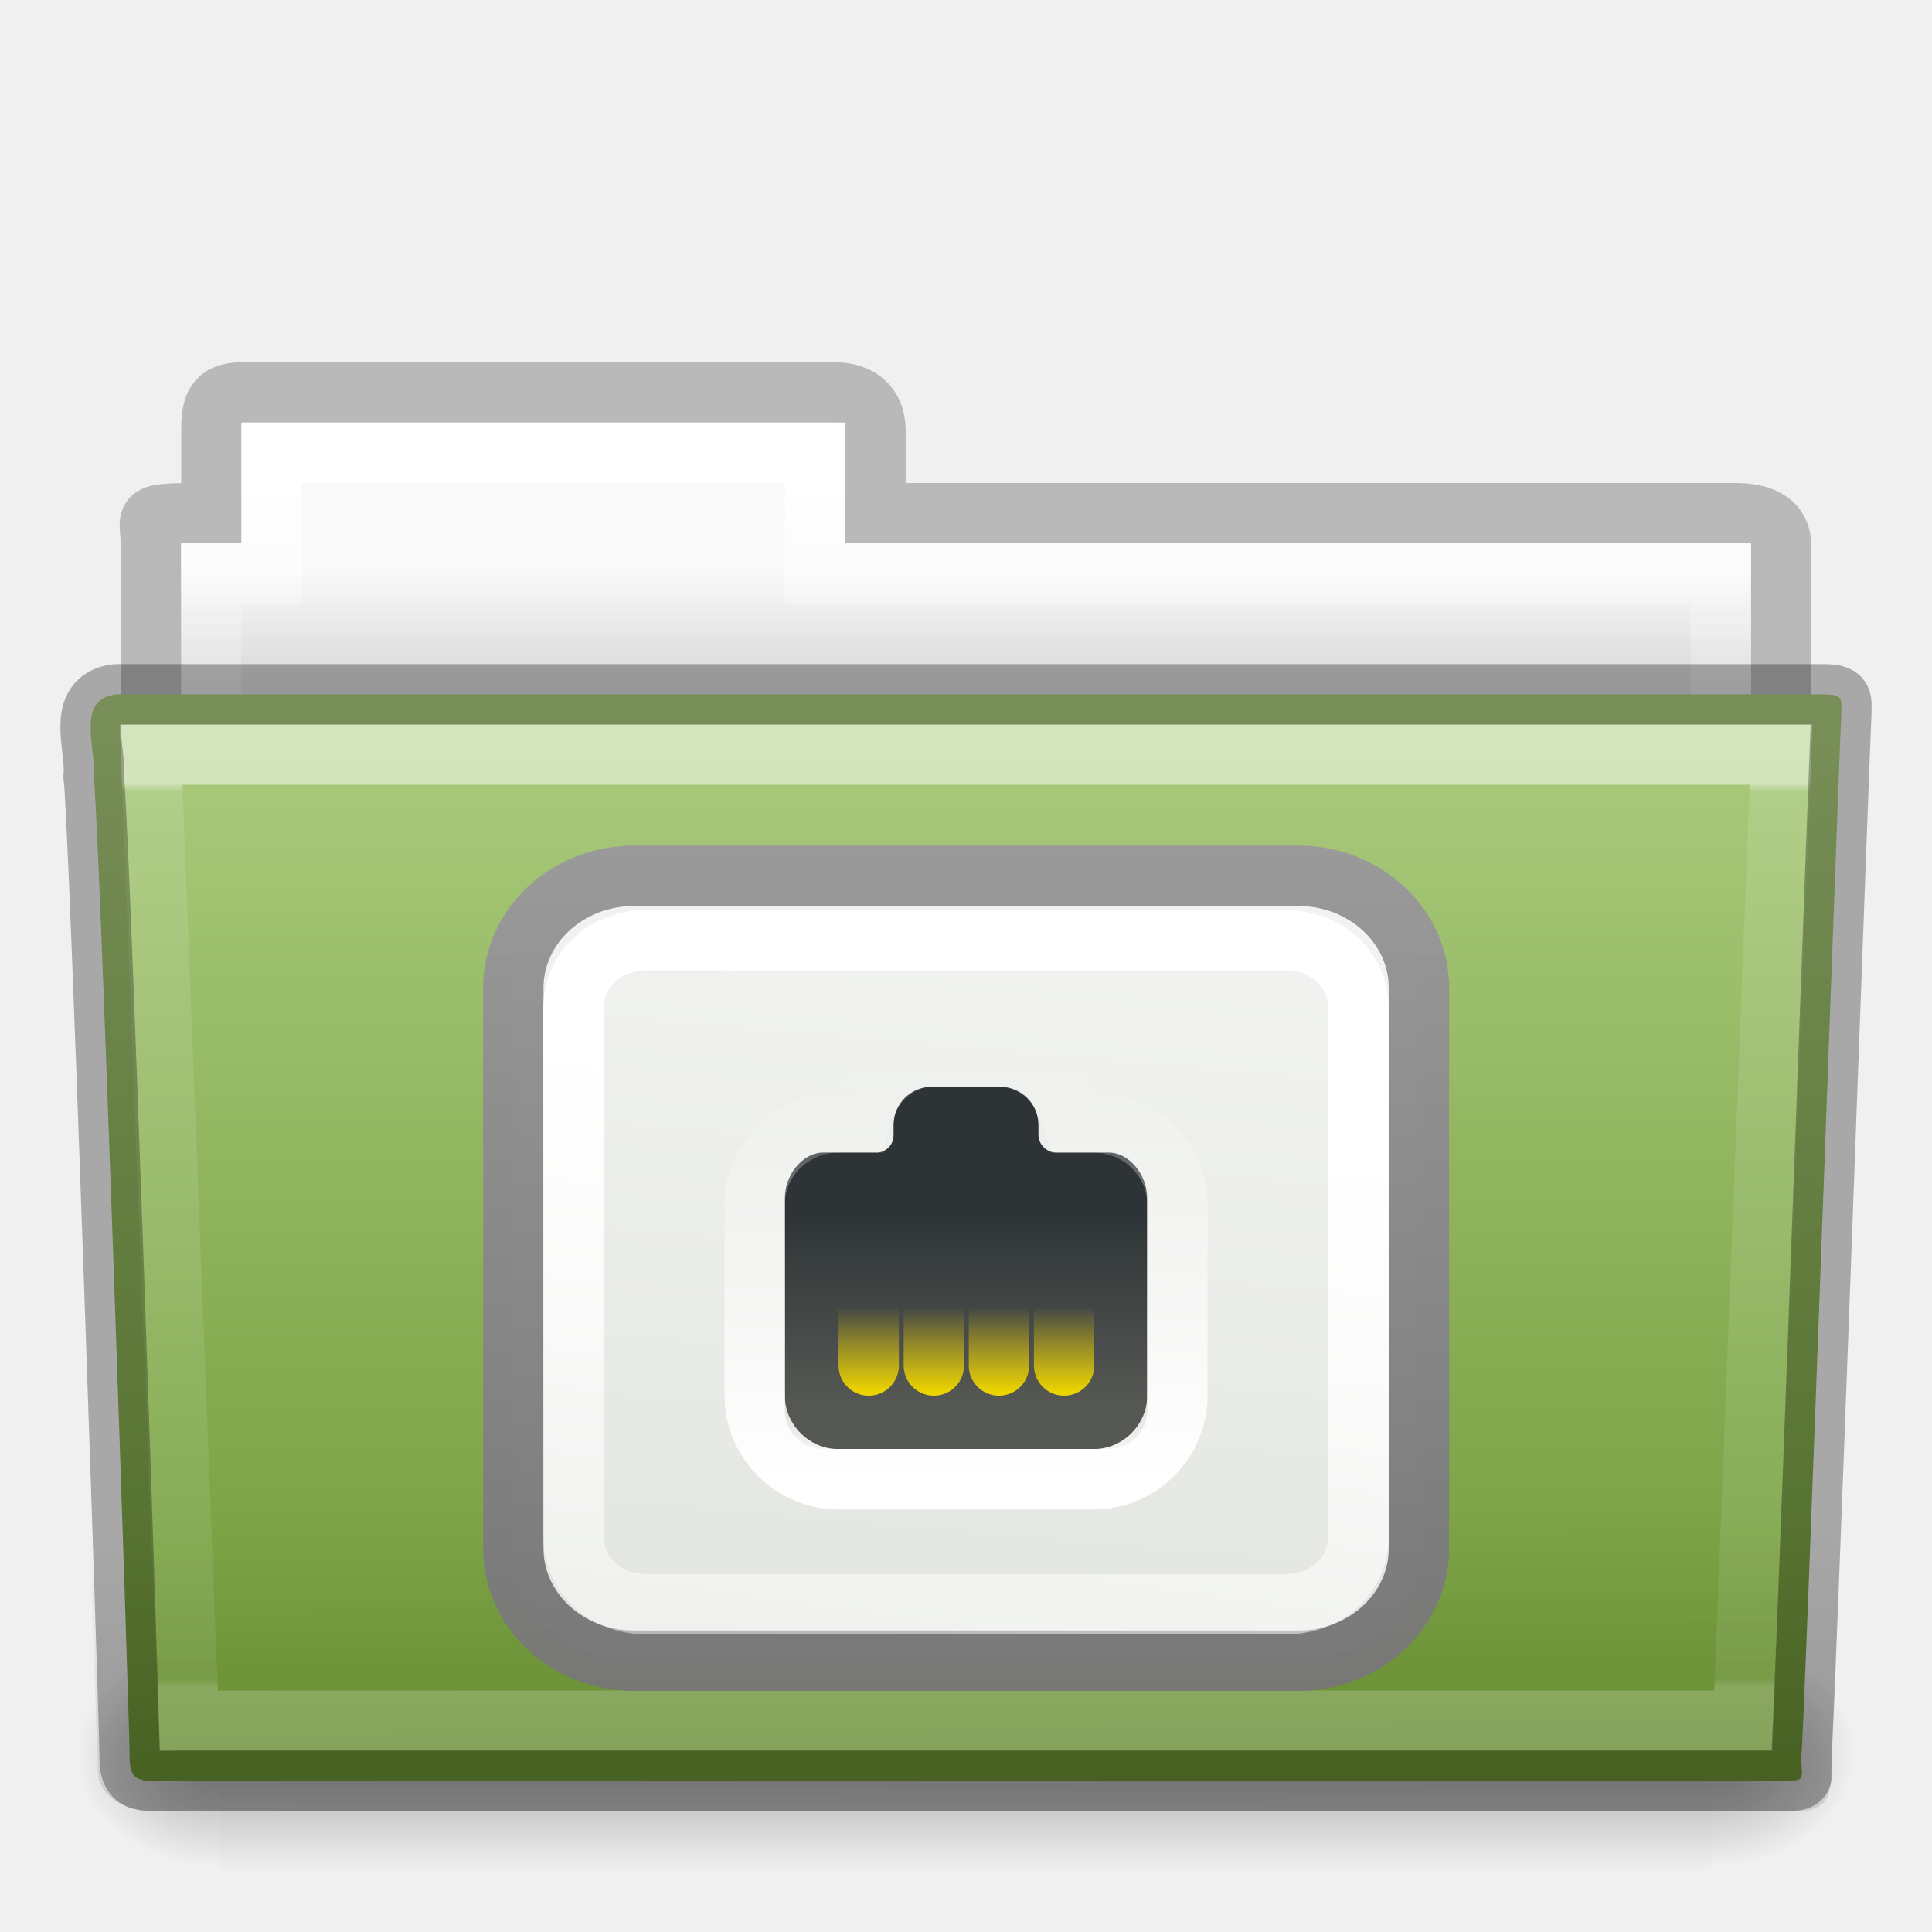
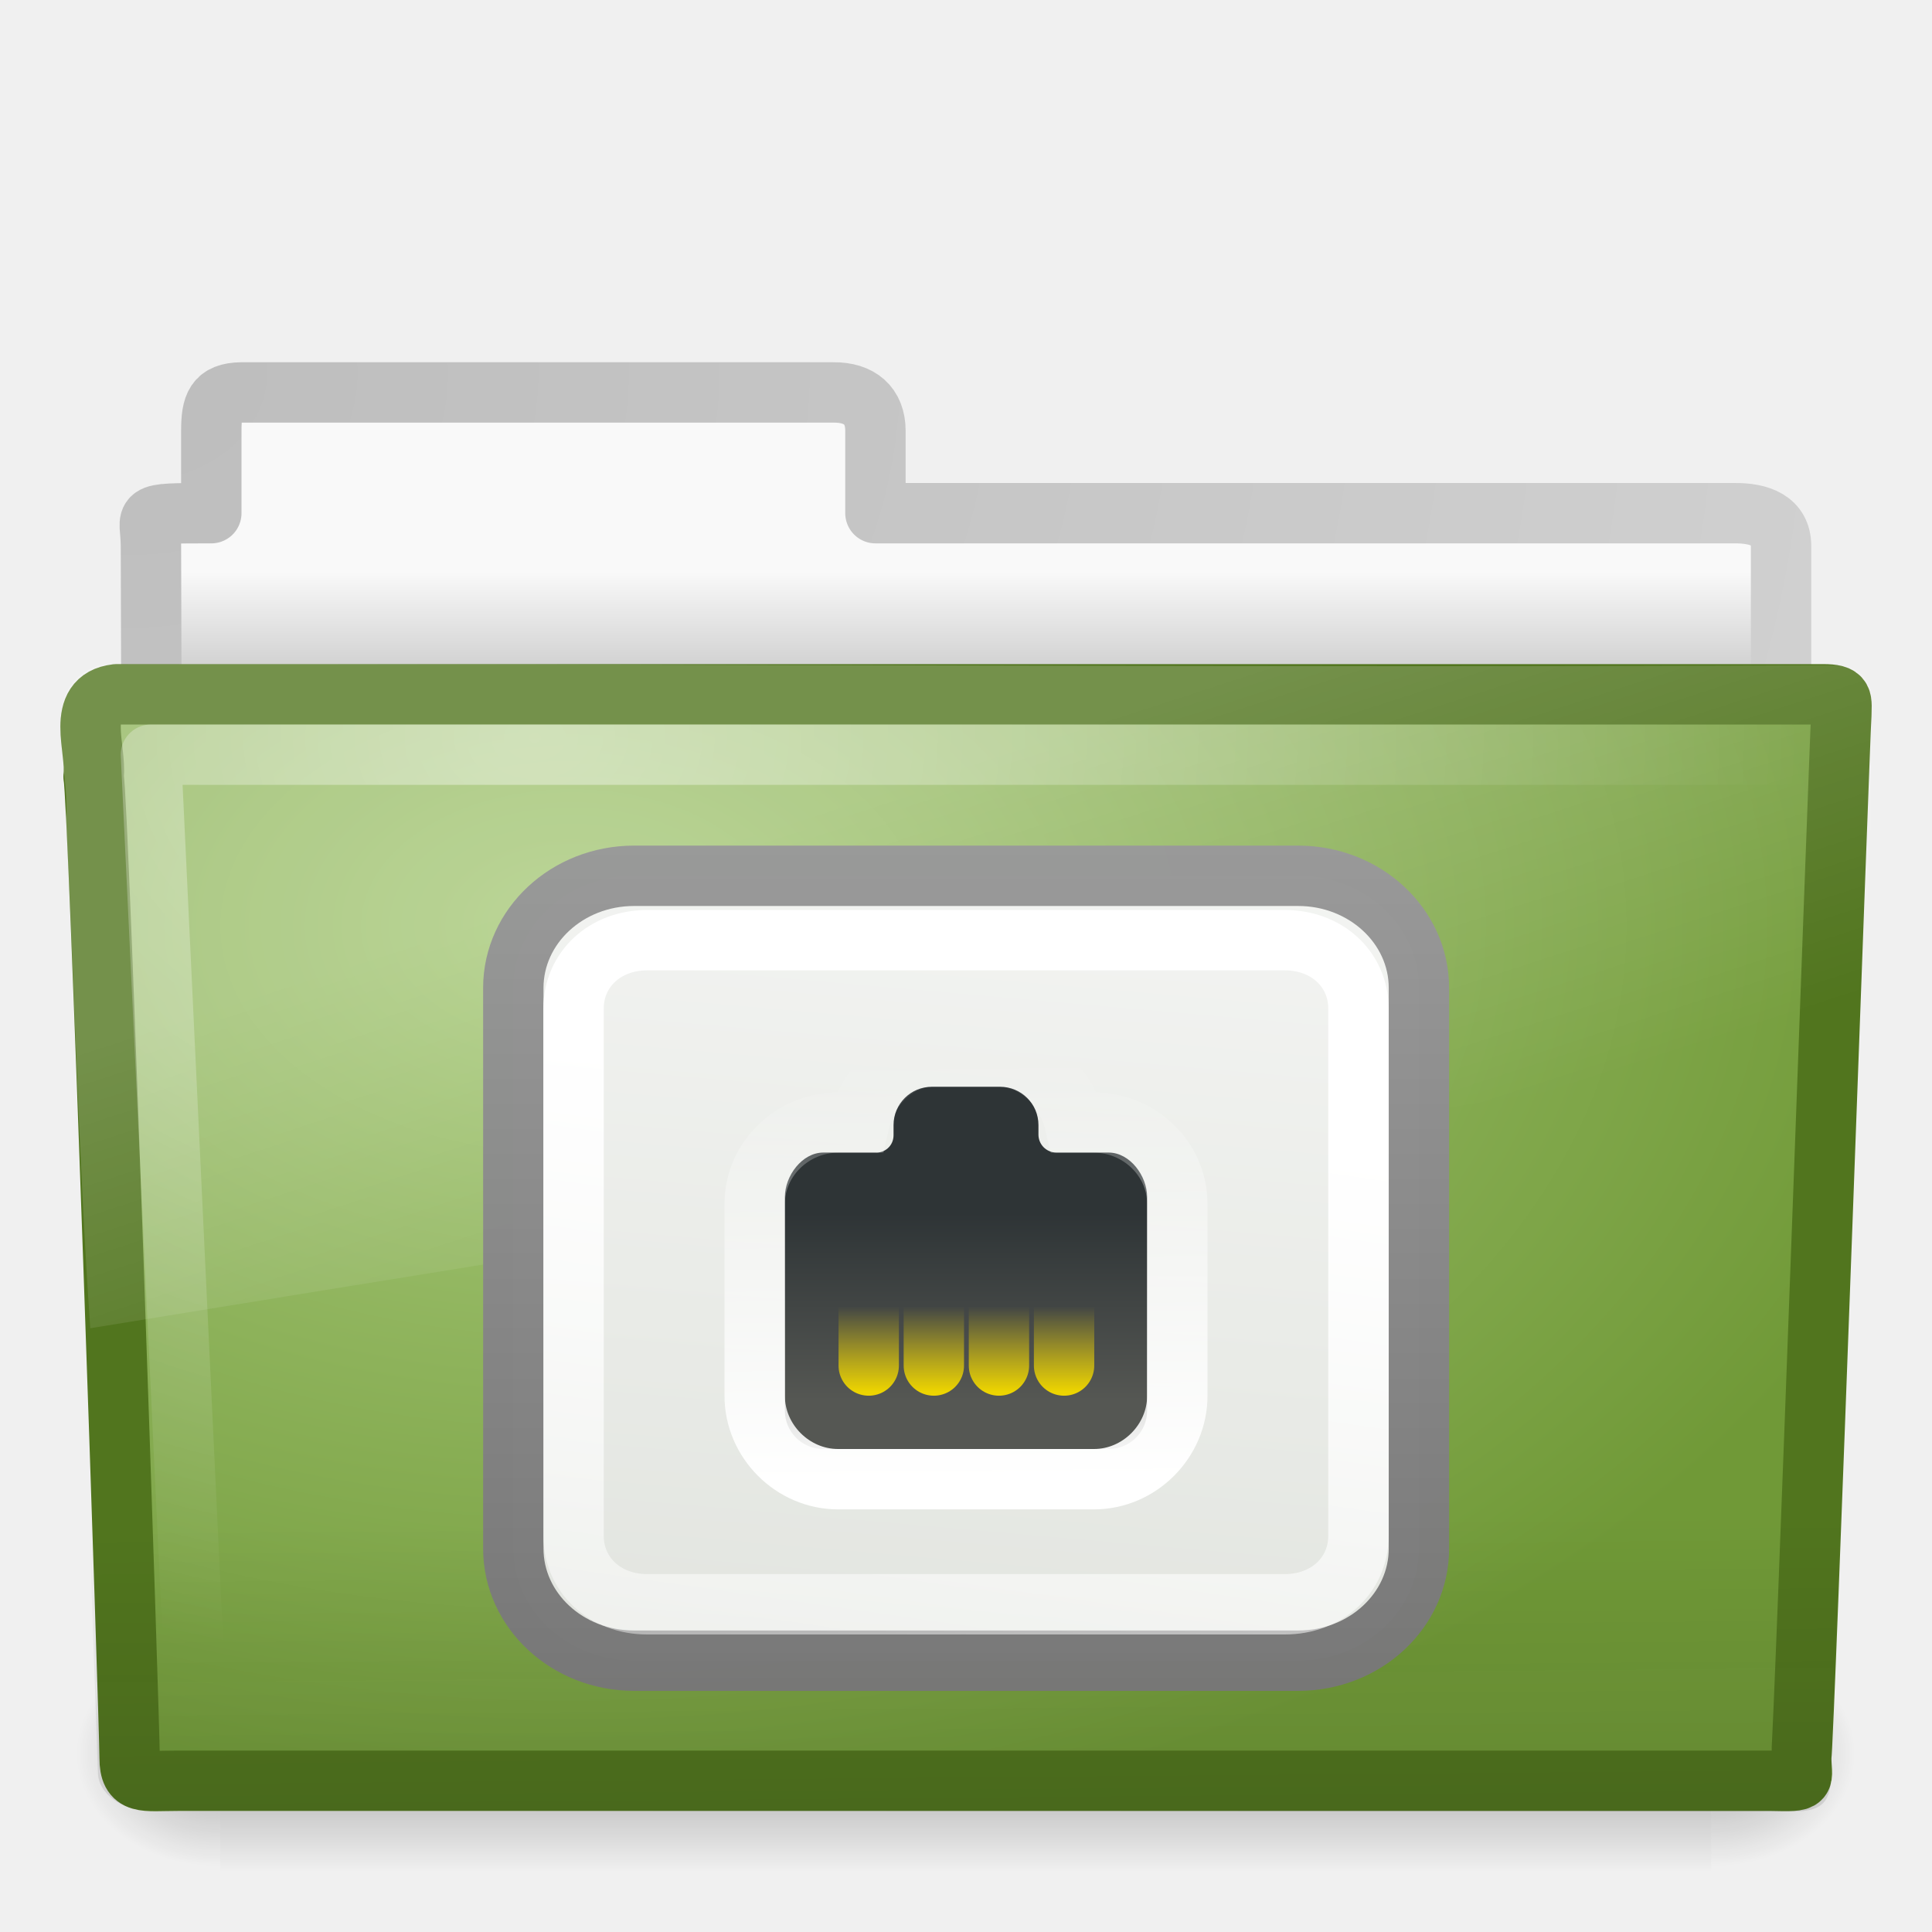
- <svg xmlns="http://www.w3.org/2000/svg" xmlns:xlink="http://www.w3.org/1999/xlink" width="32px" height="32px" id="svg14904" version="1.1">
-   <defs id="defs14906">
-     <linearGradient xlink:href="#linearGradient3454-2-5-0-3-4" id="linearGradient14078" gradientUnits="userSpaceOnUse" gradientTransform="matrix(0.8918614,0,0,1.053911,3.121269,5.412539)" x1="27.557" y1="7.163" x2="27.557" y2="21.387" />
-     <linearGradient id="linearGradient3454-2-5-0-3-4">
-       <stop offset="0" style="stop-color:#ffffff;stop-opacity:1" id="stop3456-4-9-38-1-8" />
-       <stop offset="0.01" style="stop-color:#ffffff;stop-opacity:0.235" id="stop3458-39-80-3-5-5" />
-       <stop offset="0.99" style="stop-color:#ffffff;stop-opacity:0.157" id="stop3460-7-0-2-4-2" />
-       <stop offset="1" style="stop-color:#ffffff;stop-opacity:0.392" id="stop3462-0-9-8-7-2" />
+ <svg xmlns="http://www.w3.org/2000/svg" xmlns:xlink="http://www.w3.org/1999/xlink" version="1.0" width="32" height="32" id="svg3599">
+   <defs id="defs3601">
+     <linearGradient id="linearGradient3484">
+       <stop id="stop3486" style="stop-color:#bdbdbd;stop-opacity:1" offset="0" />
+       <stop id="stop3488" style="stop-color:#d0d0d0;stop-opacity:1" offset="1" />
    </linearGradient>
-     <linearGradient xlink:href="#linearGradient6129-963-697-142-998-580-273-5" id="linearGradient14084" gradientUnits="userSpaceOnUse" gradientTransform="matrix(0.7467531,0,0,0.6554922,-1.921451,1.167619)" x1="22.935" y1="49.629" x2="22.809" y2="36.658" />
-     <linearGradient id="linearGradient6129-963-697-142-998-580-273-5">
-       <stop id="stop2661-1" style="stop-color:#0a0a0a;stop-opacity:0.498" offset="0" />
-       <stop id="stop2663-85" style="stop-color:#0a0a0a;stop-opacity:0" offset="1" />
+     <radialGradient cx="3" cy="5.017" r="21" fx="3" fy="5.017" id="radialGradient2456" xlink:href="#linearGradient3484" gradientUnits="userSpaceOnUse" gradientTransform="matrix(0,1.088401,-1.355859,0,8.97332,2.917348)" />
+     <linearGradient id="linearGradient6404">
+       <stop id="stop6406" style="stop-color:#f9f9f9;stop-opacity:1" offset="0" />
+       <stop id="stop6408" style="stop-color:#c9c9c9;stop-opacity:1" offset="1" />
    </linearGradient>
-     <linearGradient xlink:href="#linearGradient4632-0-6-4-3-4" id="linearGradient14090" gradientUnits="userSpaceOnUse" gradientTransform="matrix(0.6444443,0,0,0.642857,0.5339594,0.8928594)" x1="35.793" y1="17.118" x2="35.793" y2="43.761" />
-     <linearGradient id="linearGradient4632-0-6-4-3-4">
-       <stop style="stop-color:#aacb7d;stop-opacity:1;" offset="0" id="stop4634-4-4-7-7-4" />
-       <stop style="stop-color:#709937;stop-opacity:1;" offset="1" id="stop4636-3-1-5-1-3" />
+     <linearGradient x1="62.989" y1="13.183" x2="62.989" y2="16.19" id="linearGradient2454" xlink:href="#linearGradient6404" gradientUnits="userSpaceOnUse" gradientTransform="matrix(0.627907,0,0,0.6348983,-31.05591,1.103443)" />
+     <linearGradient id="linearGradient5060-820">
+       <stop id="stop2681" style="stop-color:#000000;stop-opacity:1" offset="0" />
+       <stop id="stop2683" style="stop-color:#000000;stop-opacity:0" offset="1" />
    </linearGradient>
-     <linearGradient xlink:href="#linearGradient5048-585-0" id="linearGradient14100" gradientUnits="userSpaceOnUse" gradientTransform="matrix(0.05114282,0,0,0.01591575,-2.489957,22.29927)" x1="302.857" y1="366.648" x2="302.857" y2="609.505" />
-     <linearGradient id="linearGradient5048-585-0">
-       <stop id="stop2667-18" style="stop-color:#000000;stop-opacity:0" offset="0" />
-       <stop id="stop2669-9" style="stop-color:#000000;stop-opacity:1" offset="0.5" />
-       <stop id="stop2671-33" style="stop-color:#000000;stop-opacity:0" offset="1" />
+     <radialGradient cx="605.714" cy="486.648" r="117.143" fx="605.714" fy="486.648" id="radialGradient2467" xlink:href="#linearGradient5060-820" gradientUnits="userSpaceOnUse" gradientTransform="matrix(-1.9835727e-2,0,0,1.5915752e-2,15.60139,22.29927)" />
+     <linearGradient id="linearGradient5060-179">
+       <stop id="stop2675" style="stop-color:#000000;stop-opacity:1" offset="0" />
+       <stop id="stop2677" style="stop-color:#000000;stop-opacity:0" offset="1" />
    </linearGradient>
-     <radialGradient xlink:href="#linearGradient5060-179-67" id="radialGradient14102" gradientUnits="userSpaceOnUse" gradientTransform="matrix(0.01983573,0,0,0.01591575,16.38765,22.29927)" cx="605.714" cy="486.648" fx="605.714" fy="486.648" r="117.143" />
-     <linearGradient id="linearGradient5060-179-67">
-       <stop id="stop2675-81" style="stop-color:#000000;stop-opacity:1" offset="0" />
-       <stop id="stop2677-2" style="stop-color:#000000;stop-opacity:0" offset="1" />
+     <radialGradient cx="605.714" cy="486.648" r="117.143" fx="605.714" fy="486.648" id="radialGradient2465" xlink:href="#linearGradient5060-179" gradientUnits="userSpaceOnUse" gradientTransform="matrix(1.9835731e-2,0,0,1.5915752e-2,16.38765,22.29927)" />
+     <linearGradient id="linearGradient5048-585">
+       <stop id="stop2667" style="stop-color:#000000;stop-opacity:0" offset="0" />
+       <stop id="stop2669" style="stop-color:#000000;stop-opacity:1" offset="0.5" />
+       <stop id="stop2671" style="stop-color:#000000;stop-opacity:0" offset="1" />
    </linearGradient>
-     <radialGradient xlink:href="#linearGradient5060-820-4" id="radialGradient14104" gradientUnits="userSpaceOnUse" gradientTransform="matrix(-0.01983573,0,0,0.01591575,15.60139,22.29927)" cx="605.714" cy="486.648" fx="605.714" fy="486.648" r="117.143" />
-     <linearGradient id="linearGradient5060-820-4">
-       <stop id="stop2681-5" style="stop-color:#000000;stop-opacity:1" offset="0" />
-       <stop id="stop2683-00" style="stop-color:#000000;stop-opacity:0" offset="1" />
+     <linearGradient x1="302.857" y1="366.648" x2="302.857" y2="609.505" id="linearGradient2463" xlink:href="#linearGradient5048-585" gradientUnits="userSpaceOnUse" gradientTransform="matrix(5.1142824e-2,0,0,1.5915752e-2,-2.489957,22.29927)" />
+     <linearGradient id="linearGradient3390">
+       <stop id="stop3392" style="stop-color:#51751e;stop-opacity:1" offset="0" />
+       <stop id="stop3394" style="stop-color:#51751e;stop-opacity:1" offset="1" />
    </linearGradient>
-     <linearGradient xlink:href="#linearGradient4325" id="linearGradient14110" gradientUnits="userSpaceOnUse" gradientTransform="matrix(0.5438356,0,0,0.6146641,3.269319,5.091139)" x1="21.37" y1="4.732" x2="21.37" y2="34.143" />
-     <linearGradient id="linearGradient4325">
-       <stop offset="0" style="stop-color:#ffffff;stop-opacity:1" id="stop4327" />
-       <stop offset="0.111" style="stop-color:#ffffff;stop-opacity:0.235" id="stop4329" />
-       <stop offset="0.99" style="stop-color:#ffffff;stop-opacity:0.157" id="stop4331" />
-       <stop offset="1" style="stop-color:#ffffff;stop-opacity:0.392" id="stop4333" />
+     <linearGradient x1="82.453" y1="45.114" x2="82.453" y2="10.826" id="linearGradient2442" xlink:href="#linearGradient3390" gradientUnits="userSpaceOnUse" gradientTransform="matrix(0.644209,0,0,0.643728,-34.10265,0.7887616)" />
+     <linearGradient id="linearGradient7012-661-145-733-759-865-745">
+       <stop id="stop2699" style="stop-color:#aacb7d;stop-opacity:1" offset="0" />
+       <stop id="stop2701" style="stop-color:#709937;stop-opacity:1" offset="1" />
    </linearGradient>
-     <linearGradient xlink:href="#linearGradient4646-7-4-3-5" id="linearGradient14116" gradientUnits="userSpaceOnUse" gradientTransform="matrix(0.6190476,0,0,0.6190476,-30.39137,1.428569)" x1="62.989" y1="13" x2="62.989" y2="16" />
-     <linearGradient id="linearGradient4646-7-4-3-5">
-       <stop offset="0" style="stop-color:#f9f9f9;stop-opacity:1" id="stop4648-8-0-3-6" />
-       <stop offset="1" style="stop-color:#d8d8d8;stop-opacity:1" id="stop4650-1-7-3-4" />
+     <radialGradient cx="63.969" cy="14.113" r="23.097" fx="63.969" fy="14.113" id="radialGradient2440" xlink:href="#linearGradient7012-661-145-733-759-865-745" gradientUnits="userSpaceOnUse" gradientTransform="matrix(1.007989,-6.1246211e-8,3.9794263e-8,0.6539555,-55.00541,6.106154)" />
+     <linearGradient id="linearGradient6129-963-697-142-998-580-273">
+       <stop id="stop2661" style="stop-color:#0a0a0a;stop-opacity:0.498" offset="0" />
+       <stop id="stop2663" style="stop-color:#0a0a0a;stop-opacity:0" offset="1" />
    </linearGradient>
-     <linearGradient id="linearGradient3104-8-8-97-4-6-11-5-5-0">
-       <stop offset="0" style="stop-color:#000000;stop-opacity:0.322" id="stop3106-5-4-3-5-0-2-1-0-6" />
-       <stop offset="1" style="stop-color:#000000;stop-opacity:0.278" id="stop3108-4-3-7-8-2-0-7-9-1" />
+     <linearGradient x1="22.935" y1="49.629" x2="22.809" y2="36.658" id="linearGradient2437" xlink:href="#linearGradient6129-963-697-142-998-580-273" gradientUnits="userSpaceOnUse" gradientTransform="matrix(0.7467531,0,0,0.6554922,-1.922076,1.167618)" />
+     <linearGradient id="linearGradient6087-437-184-795-110-662-495">
+       <stop id="stop2693" style="stop-color:#ffffff;stop-opacity:0.4" offset="0" />
+       <stop id="stop2695" style="stop-color:#ffffff;stop-opacity:0" offset="1" />
    </linearGradient>
-     <linearGradient y2="3.634" x2="-51.786" y1="53.514" x1="-51.786" gradientTransform="matrix(0.5070338,0,0,0.5030026,68.02966,1.329769)" gradientUnits="userSpaceOnUse" id="linearGradient14864" xlink:href="#linearGradient3104-8-8-97-4-6-11-5-5-0" />
-     <radialGradient r="21" fy="5.017" fx="3" cy="5.017" cx="3" gradientTransform="matrix(0,1.088401,-1.355859,0,8.97332,2.917348)" gradientUnits="userSpaceOnUse" id="radialGradient2569" xlink:href="#linearGradient3484" />
-     <linearGradient y2="16.19" x2="62.989" y1="13.183" x1="62.989" gradientTransform="matrix(0.627907,0,0,0.6348983,-31.05591,1.103443)" gradientUnits="userSpaceOnUse" id="linearGradient2567" xlink:href="#linearGradient6404" />
-     <linearGradient y2="10.826" x2="82.453" y1="45.114" x1="82.453" gradientTransform="matrix(0.644209,0,0,0.643728,-34.10265,0.7887616)" gradientUnits="userSpaceOnUse" id="linearGradient2560" xlink:href="#linearGradient3390" />
-     <radialGradient r="23.097" fy="14.113" fx="63.969" cy="14.113" cx="63.969" gradientTransform="matrix(1.007989,-6.1246211e-8,3.9794263e-8,0.6539555,-55.00541,6.106154)" gradientUnits="userSpaceOnUse" id="radialGradient2558" xlink:href="#linearGradient7012-661-145-733-759-865-745" />
-     <linearGradient y2="36.658" x2="22.809" y1="49.629" x1="22.935" gradientTransform="matrix(0.7467531,0,0,0.6554922,-1.922076,1.167618)" gradientUnits="userSpaceOnUse" id="linearGradient2555" xlink:href="#linearGradient6129-963-697-142-998-580-273" />
-     <radialGradient r="20.98" fy="8.302" fx="7.265" cy="8.302" cx="7.265" gradientTransform="matrix(0,0.7386341,-0.9984871,0,17.14857,6.854018)" gradientUnits="userSpaceOnUse" id="radialGradient2552" xlink:href="#linearGradient6087-437-184-795-110-662-495" />
-     <linearGradient y2="33.955" x2="15.215" y1="22.292" x1="11.566" gradientTransform="matrix(0.6515346,0,0,0.6760494,0.3603499,0.1849652)" gradientUnits="userSpaceOnUse" id="linearGradient2549" xlink:href="#linearGradient8265-821-176-38-919-66-249" />
-     <linearGradient y2="28.009" x2="-15.198" y1="13.005" x1="-15.198" gradientTransform="matrix(1,0,0,0.9285222,0,1.966064)" gradientUnits="userSpaceOnUse" id="linearGradient2546" xlink:href="#linearGradient3568" />
-     <linearGradient y2="-6.568" x2="-11.006" y1="25.357" x1="-7.975" gradientTransform="matrix(1.19196,0,0,1.100994,-8.254022,12.19799)" gradientUnits="userSpaceOnUse" id="linearGradient2544" xlink:href="#linearGradient6991" />
-     <linearGradient y2="18.938" x2="-5.51" y1="3.755" x1="-7.852" gradientTransform="matrix(-1.219553,0,0,1.134206,6.036043,13.87059)" gradientUnits="userSpaceOnUse" id="linearGradient2541" xlink:href="#linearGradient7438" />
-     <linearGradient y2="26.205" x2="32.812" y1="21" x1="32.812" gradientTransform="matrix(-0.5999999,0,0,0.5965677,33.7,7.560065)" gradientUnits="userSpaceOnUse" id="linearGradient2537" xlink:href="#linearGradient7340" />
-     <linearGradient y2="16" x2="29" y1="29" x1="28.875" gradientTransform="matrix(-0.5392814,0,0,0.5392372,31.91536,8.86695)" gradientUnits="userSpaceOnUse" id="linearGradient2534" xlink:href="#linearGradient7430" />
-     <linearGradient gradientUnits="userSpaceOnUse" xlink:href="#linearGradient7422" id="linearGradient3597" y2="24.688" x2="30.312" y1="27.313" x1="30.312" />
+     <radialGradient cx="7.265" cy="8.302" r="20.98" fx="7.265" fy="8.302" id="radialGradient2434" xlink:href="#linearGradient6087-437-184-795-110-662-495" gradientUnits="userSpaceOnUse" gradientTransform="matrix(0,0.7386341,-0.9984871,0,17.14857,6.854018)" />
+     <linearGradient id="linearGradient8265-821-176-38-919-66-249">
+       <stop id="stop2687" style="stop-color:#ffffff;stop-opacity:0.2" offset="0" />
+       <stop id="stop2689" style="stop-color:#ffffff;stop-opacity:0" offset="1" />
+     </linearGradient>
+     <linearGradient x1="11.566" y1="22.292" x2="15.215" y2="33.955" id="linearGradient2431" xlink:href="#linearGradient8265-821-176-38-919-66-249" gradientUnits="userSpaceOnUse" gradientTransform="matrix(0.6515346,0,0,0.6760494,0.3603499,0.1849652)" />
+     <linearGradient id="linearGradient3568">
+       <stop id="stop3570" style="stop-color:#999999;stop-opacity:1" offset="0" />
+       <stop id="stop3572" style="stop-color:#777777;stop-opacity:1" offset="1" />
+     </linearGradient>
+     <linearGradient x1="-15.198" y1="13.005" x2="-15.198" y2="28.009" id="linearGradient3574" xlink:href="#linearGradient3568" gradientUnits="userSpaceOnUse" gradientTransform="matrix(1,0,0,0.9285222,0,1.966064)" />
+     <linearGradient id="linearGradient6991">
+       <stop id="stop6993" style="stop-color:#d3d7cf;stop-opacity:1" offset="0" />
+       <stop id="stop6995" style="stop-color:#ffffff;stop-opacity:1" offset="1" />
+     </linearGradient>
+     <linearGradient x1="-7.975" y1="25.357" x2="-11.006" y2="-6.568" id="linearGradient2796" xlink:href="#linearGradient6991" gradientUnits="userSpaceOnUse" gradientTransform="matrix(1.19196,0,0,1.100994,-8.254022,12.19799)" />
+     <linearGradient id="linearGradient7438">
+       <stop id="stop7440" style="stop-color:#ffffff;stop-opacity:1" offset="0" />
+       <stop id="stop7442" style="stop-color:#ffffff;stop-opacity:0" offset="1" />
+     </linearGradient>
+     <linearGradient x1="-7.852" y1="3.755" x2="-5.51" y2="18.938" id="linearGradient2793" xlink:href="#linearGradient7438" gradientUnits="userSpaceOnUse" gradientTransform="matrix(-1.219553,0,0,1.134206,6.036043,13.87059)" />
+     <linearGradient id="linearGradient7340">
+       <stop id="stop7342" style="stop-color:#2e3436;stop-opacity:1" offset="0" />
+       <stop id="stop7344" style="stop-color:#555753;stop-opacity:1" offset="1" />
+     </linearGradient>
+     <linearGradient x1="32.812" y1="21" x2="32.812" y2="26.205" id="linearGradient3587" xlink:href="#linearGradient7340" gradientUnits="userSpaceOnUse" gradientTransform="matrix(-0.5999999,0,0,0.5965677,33.7,7.560065)" />
+     <linearGradient id="linearGradient7430">
+       <stop id="stop7432" style="stop-color:#ffffff;stop-opacity:1" offset="0" />
+       <stop id="stop7434" style="stop-color:#ffffff;stop-opacity:0" offset="1" />
+     </linearGradient>
+     <linearGradient x1="28.875" y1="29" x2="29" y2="16" id="linearGradient3584" xlink:href="#linearGradient7430" gradientUnits="userSpaceOnUse" gradientTransform="matrix(-0.5392814,0,0,0.5392372,31.91536,8.86695)" />
+     <linearGradient x1="30.312" y1="27.313" x2="30.312" y2="24.688" id="linearGradient3595" xlink:href="#linearGradient7422" gradientUnits="userSpaceOnUse" />
+     <linearGradient x1="30.312" y1="27.313" x2="30.312" y2="24.688" id="linearGradient3593" xlink:href="#linearGradient7422" gradientUnits="userSpaceOnUse" />
+     <linearGradient x1="30.312" y1="27.313" x2="30.312" y2="24.688" id="linearGradient3591" xlink:href="#linearGradient7422" gradientUnits="userSpaceOnUse" />
+     <linearGradient x1="30.312" y1="27.313" x2="30.312" y2="24.688" id="linearGradient3589" xlink:href="#linearGradient7422" gradientUnits="userSpaceOnUse" />
    <linearGradient id="linearGradient7422">
-       <stop offset="0" style="stop-color:#edd400;stop-opacity:1" id="stop7424" />
-       <stop offset="1" style="stop-color:#edd400;stop-opacity:0" id="stop7426" />
+       <stop id="stop7424" style="stop-color:#edd400;stop-opacity:1" offset="0" />
+       <stop id="stop7426" style="stop-color:#edd400;stop-opacity:0" offset="1" />
    </linearGradient>
-     <linearGradient gradientUnits="userSpaceOnUse" xlink:href="#linearGradient7422" id="linearGradient3589" y2="24.688" x2="30.312" y1="27.313" x1="30.312" />
-     <linearGradient gradientUnits="userSpaceOnUse" xlink:href="#linearGradient7422" id="linearGradient3591" y2="24.688" x2="30.312" y1="27.313" x1="30.312" />
-     <linearGradient gradientUnits="userSpaceOnUse" xlink:href="#linearGradient7422" id="linearGradient3593" y2="24.688" x2="30.312" y1="27.313" x1="30.312" />
-     <linearGradient gradientUnits="userSpaceOnUse" xlink:href="#linearGradient7422" id="linearGradient3595" y2="24.688" x2="30.312" y1="27.313" x1="30.312" />
-     <linearGradient gradientTransform="matrix(-0.5392814,0,0,0.5392372,31.91536,8.86695)" gradientUnits="userSpaceOnUse" xlink:href="#linearGradient7430" id="linearGradient3584" y2="16" x2="29" y1="29" x1="28.875" />
-     <linearGradient id="linearGradient7430">
-       <stop offset="0" style="stop-color:#ffffff;stop-opacity:1" id="stop7432" />
-       <stop offset="1" style="stop-color:#ffffff;stop-opacity:0" id="stop7434" />
-     </linearGradient>
-     <linearGradient gradientTransform="matrix(-0.5999999,0,0,0.5965677,33.7,7.560065)" gradientUnits="userSpaceOnUse" xlink:href="#linearGradient7340" id="linearGradient3587" y2="26.205" x2="32.812" y1="21" x1="32.812" />
-     <linearGradient id="linearGradient7340">
-       <stop offset="0" style="stop-color:#2e3436;stop-opacity:1" id="stop7342" />
-       <stop offset="1" style="stop-color:#555753;stop-opacity:1" id="stop7344" />
-     </linearGradient>
-     <linearGradient gradientTransform="matrix(-1.219553,0,0,1.134206,6.036043,13.87059)" gradientUnits="userSpaceOnUse" xlink:href="#linearGradient7438" id="linearGradient2793" y2="18.938" x2="-5.51" y1="3.755" x1="-7.852" />
-     <linearGradient id="linearGradient7438">
-       <stop offset="0" style="stop-color:#ffffff;stop-opacity:1" id="stop7440" />
-       <stop offset="1" style="stop-color:#ffffff;stop-opacity:0" id="stop7442" />
-     </linearGradient>
-     <linearGradient gradientTransform="matrix(1.19196,0,0,1.100994,-8.254022,12.19799)" gradientUnits="userSpaceOnUse" xlink:href="#linearGradient6991" id="linearGradient2796" y2="-6.568" x2="-11.006" y1="25.357" x1="-7.975" />
-     <linearGradient id="linearGradient6991">
-       <stop offset="0" style="stop-color:#d3d7cf;stop-opacity:1" id="stop6993" />
-       <stop offset="1" style="stop-color:#ffffff;stop-opacity:1" id="stop6995" />
-     </linearGradient>
-     <linearGradient gradientTransform="matrix(1,0,0,0.9285222,0,1.966064)" gradientUnits="userSpaceOnUse" xlink:href="#linearGradient3568" id="linearGradient3574" y2="28.009" x2="-15.198" y1="13.005" x1="-15.198" />
-     <linearGradient id="linearGradient3568">
-       <stop offset="0" style="stop-color:#999999;stop-opacity:1" id="stop3570" />
-       <stop offset="1" style="stop-color:#777777;stop-opacity:1" id="stop3572" />
-     </linearGradient>
-     <linearGradient gradientTransform="matrix(0.6515346,0,0,0.6760494,0.3603499,0.1849652)" gradientUnits="userSpaceOnUse" xlink:href="#linearGradient8265-821-176-38-919-66-249" id="linearGradient2431" y2="33.955" x2="15.215" y1="22.292" x1="11.566" />
-     <linearGradient id="linearGradient8265-821-176-38-919-66-249">
-       <stop offset="0" style="stop-color:#ffffff;stop-opacity:0.2" id="stop2687" />
-       <stop offset="1" style="stop-color:#ffffff;stop-opacity:0" id="stop2689" />
-     </linearGradient>
-     <radialGradient gradientTransform="matrix(0,0.7386341,-0.9984871,0,17.14857,6.854018)" gradientUnits="userSpaceOnUse" xlink:href="#linearGradient6087-437-184-795-110-662-495" id="radialGradient2434" fy="8.302" fx="7.265" r="20.98" cy="8.302" cx="7.265" />
-     <linearGradient id="linearGradient6087-437-184-795-110-662-495">
-       <stop offset="0" style="stop-color:#ffffff;stop-opacity:0.4" id="stop2693" />
-       <stop offset="1" style="stop-color:#ffffff;stop-opacity:0" id="stop2695" />
-     </linearGradient>
-     <linearGradient gradientTransform="matrix(0.7467531,0,0,0.6554922,-1.922076,1.167618)" gradientUnits="userSpaceOnUse" xlink:href="#linearGradient6129-963-697-142-998-580-273" id="linearGradient2437" y2="36.658" x2="22.809" y1="49.629" x1="22.935" />
-     <linearGradient id="linearGradient6129-963-697-142-998-580-273">
-       <stop offset="0" style="stop-color:#0a0a0a;stop-opacity:0.498" id="stop2661" />
-       <stop offset="1" style="stop-color:#0a0a0a;stop-opacity:0" id="stop2663" />
-     </linearGradient>
-     <radialGradient gradientTransform="matrix(1.007989,-6.1246211e-8,3.9794263e-8,0.6539555,-55.00541,6.106154)" gradientUnits="userSpaceOnUse" xlink:href="#linearGradient7012-661-145-733-759-865-745" id="radialGradient2440" fy="14.113" fx="63.969" r="23.097" cy="14.113" cx="63.969" />
-     <linearGradient id="linearGradient7012-661-145-733-759-865-745">
-       <stop offset="0" style="stop-color:#aacb7d;stop-opacity:1" id="stop2699" />
-       <stop offset="1" style="stop-color:#709937;stop-opacity:1" id="stop2701" />
-     </linearGradient>
-     <linearGradient gradientTransform="matrix(0.644209,0,0,0.643728,-34.10265,0.7887616)" gradientUnits="userSpaceOnUse" xlink:href="#linearGradient3390" id="linearGradient2442" y2="10.826" x2="82.453" y1="45.114" x1="82.453" />
-     <linearGradient id="linearGradient3390">
-       <stop offset="0" style="stop-color:#51751e;stop-opacity:1" id="stop3392" />
-       <stop offset="1" style="stop-color:#51751e;stop-opacity:1" id="stop3394" />
-     </linearGradient>
-     <linearGradient gradientTransform="matrix(5.1142824e-2,0,0,1.5915752e-2,-2.489957,22.29927)" gradientUnits="userSpaceOnUse" xlink:href="#linearGradient5048-585" id="linearGradient2463" y2="609.505" x2="302.857" y1="366.648" x1="302.857" />
-     <linearGradient id="linearGradient5048-585">
-       <stop offset="0" style="stop-color:#000000;stop-opacity:0" id="stop2667" />
-       <stop offset="0.5" style="stop-color:#000000;stop-opacity:1" id="stop2669" />
-       <stop offset="1" style="stop-color:#000000;stop-opacity:0" id="stop2671" />
-     </linearGradient>
-     <radialGradient gradientTransform="matrix(1.9835731e-2,0,0,1.5915752e-2,16.38765,22.29927)" gradientUnits="userSpaceOnUse" xlink:href="#linearGradient5060-179" id="radialGradient2465" fy="486.648" fx="605.714" r="117.143" cy="486.648" cx="605.714" />
-     <linearGradient id="linearGradient5060-179">
-       <stop offset="0" style="stop-color:#000000;stop-opacity:1" id="stop2675" />
-       <stop offset="1" style="stop-color:#000000;stop-opacity:0" id="stop2677" />
-     </linearGradient>
-     <radialGradient gradientTransform="matrix(-1.9835727e-2,0,0,1.5915752e-2,15.60139,22.29927)" gradientUnits="userSpaceOnUse" xlink:href="#linearGradient5060-820" id="radialGradient2467" fy="486.648" fx="605.714" r="117.143" cy="486.648" cx="605.714" />
-     <linearGradient id="linearGradient5060-820">
-       <stop offset="0" style="stop-color:#000000;stop-opacity:1" id="stop2681" />
-       <stop offset="1" style="stop-color:#000000;stop-opacity:0" id="stop2683" />
-     </linearGradient>
-     <linearGradient gradientTransform="matrix(0.627907,0,0,0.6348983,-31.05591,1.103443)" gradientUnits="userSpaceOnUse" xlink:href="#linearGradient6404" id="linearGradient2454" y2="16.19" x2="62.989" y1="13.183" x1="62.989" />
-     <linearGradient id="linearGradient6404">
-       <stop offset="0" style="stop-color:#f9f9f9;stop-opacity:1" id="stop6406" />
-       <stop offset="1" style="stop-color:#c9c9c9;stop-opacity:1" id="stop6408" />
-     </linearGradient>
-     <radialGradient gradientTransform="matrix(0,1.088401,-1.355859,0,8.97332,2.917348)" gradientUnits="userSpaceOnUse" xlink:href="#linearGradient3484" id="radialGradient2456" fy="5.017" fx="3" r="21" cy="5.017" cx="3" />
-     <linearGradient id="linearGradient3484">
-       <stop offset="0" style="stop-color:#bdbdbd;stop-opacity:1" id="stop3486" />
-       <stop offset="1" style="stop-color:#d0d0d0;stop-opacity:1" id="stop3488" />
-     </linearGradient>
+     <linearGradient x1="30.312" y1="27.313" x2="30.312" y2="24.688" id="linearGradient3597" xlink:href="#linearGradient7422" gradientUnits="userSpaceOnUse" />
+     <linearGradient xlink:href="#linearGradient7430" id="linearGradient2534" gradientUnits="userSpaceOnUse" gradientTransform="matrix(-0.5392814,0,0,0.5392372,31.91536,8.86695)" x1="28.875" y1="29" x2="29" y2="16" />
+     <linearGradient xlink:href="#linearGradient7340" id="linearGradient2537" gradientUnits="userSpaceOnUse" gradientTransform="matrix(-0.5999999,0,0,0.5965677,33.7,7.560065)" x1="32.812" y1="21" x2="32.812" y2="26.205" />
+     <linearGradient xlink:href="#linearGradient7438" id="linearGradient2541" gradientUnits="userSpaceOnUse" gradientTransform="matrix(-1.219553,0,0,1.134206,6.036043,13.87059)" x1="-7.852" y1="3.755" x2="-5.51" y2="18.938" />
+     <linearGradient xlink:href="#linearGradient6991" id="linearGradient2544" gradientUnits="userSpaceOnUse" gradientTransform="matrix(1.19196,0,0,1.100994,-8.254022,12.19799)" x1="-7.975" y1="25.357" x2="-11.006" y2="-6.568" />
+     <linearGradient xlink:href="#linearGradient3568" id="linearGradient2546" gradientUnits="userSpaceOnUse" gradientTransform="matrix(1,0,0,0.9285222,0,1.966064)" x1="-15.198" y1="13.005" x2="-15.198" y2="28.009" />
+     <linearGradient xlink:href="#linearGradient8265-821-176-38-919-66-249" id="linearGradient2549" gradientUnits="userSpaceOnUse" gradientTransform="matrix(0.6515346,0,0,0.6760494,0.3603499,0.1849652)" x1="11.566" y1="22.292" x2="15.215" y2="33.955" />
+     <radialGradient xlink:href="#linearGradient6087-437-184-795-110-662-495" id="radialGradient2552" gradientUnits="userSpaceOnUse" gradientTransform="matrix(0,0.7386341,-0.9984871,0,17.14857,6.854018)" cx="7.265" cy="8.302" fx="7.265" fy="8.302" r="20.98" />
+     <linearGradient xlink:href="#linearGradient6129-963-697-142-998-580-273" id="linearGradient2555" gradientUnits="userSpaceOnUse" gradientTransform="matrix(0.7467531,0,0,0.6554922,-1.922076,1.167618)" x1="22.935" y1="49.629" x2="22.809" y2="36.658" />
+     <radialGradient xlink:href="#linearGradient7012-661-145-733-759-865-745" id="radialGradient2558" gradientUnits="userSpaceOnUse" gradientTransform="matrix(1.007989,-6.1246211e-8,3.9794263e-8,0.6539555,-55.00541,6.106154)" cx="63.969" cy="14.113" fx="63.969" fy="14.113" r="23.097" />
+     <linearGradient xlink:href="#linearGradient3390" id="linearGradient2560" gradientUnits="userSpaceOnUse" gradientTransform="matrix(0.644209,0,0,0.643728,-34.10265,0.7887616)" x1="82.453" y1="45.114" x2="82.453" y2="10.826" />
+     <linearGradient xlink:href="#linearGradient6404" id="linearGradient2567" gradientUnits="userSpaceOnUse" gradientTransform="matrix(0.627907,0,0,0.6348983,-31.05591,1.103443)" x1="62.989" y1="13.183" x2="62.989" y2="16.19" />
+     <radialGradient xlink:href="#linearGradient3484" id="radialGradient2569" gradientUnits="userSpaceOnUse" gradientTransform="matrix(0,1.088401,-1.355859,0,8.97332,2.917348)" cx="3" cy="5.017" fx="3" fy="5.017" r="21" />
  </defs>
-   <g id="layer1">
-     <path style="opacity:0.8;color:#000000;fill:none;stroke:url(#linearGradient14864);stroke-width:1;stroke-linecap:butt;stroke-linejoin:miter;stroke-miterlimit:4;stroke-opacity:1;stroke-dasharray:none;stroke-dashoffset:0;marker:none;visibility:visible;display:inline;overflow:visible;enable-background:accumulate" id="use7500" d="m 4.001,6.5 c -0.433,0.005 -0.5,0.217 -0.5,0.635 l 0,1.365 c -1.246,0 -1,-0.002 -1,0.544 0.022,6.533 0,6.901 0,7.456 0.901,0 27,-2.349 27,-3.36 l 0,-4.096 c 0,-0.418 -0.348,-0.549 -0.781,-0.544 l -14.219,0 0,-1.365 c 0,-0.418 -0.264,-0.64 -0.698,-0.635 l -9.802,0 z" />
-     <path id="use7502" d="m 4.001,7 0,2 -1,0 0,4 26,0 0,-4 -15,0 0,-2 -10,0 z" style="color:#000000;fill:url(#linearGradient14116);fill-opacity:1;fill-rule:nonzero;stroke:none;stroke-width:1;marker:none;visibility:visible;display:inline;overflow:visible;enable-background:accumulate" />
-     <path id="use7504" d="m 4.501,7.5 0,2 -1,0 0,4 25,0 0,-4 -15,0 0,-2 -9,0 z" style="color:#000000;fill:none;stroke:url(#linearGradient14110);stroke-width:1;stroke-linecap:round;stroke-linejoin:miter;stroke-miterlimit:4;stroke-opacity:1;stroke-dasharray:none;stroke-dashoffset:0;marker:none;visibility:visible;display:inline;overflow:visible;enable-background:accumulate" />
-     <g id="use7506" transform="translate(6.1935663e-4,-1.000001)">
-       <rect style="opacity:0.3;fill:url(#linearGradient14100);fill-opacity:1;fill-rule:nonzero;stroke:none;stroke-width:1;marker:none;visibility:visible;display:inline;overflow:visible" id="rect14094" y="28.135" x="3.647" height="3.865" width="24.695" />
-       <path style="opacity:0.3;fill:url(#radialGradient14102);fill-opacity:1;fill-rule:nonzero;stroke:none;stroke-width:1;marker:none;visibility:visible;display:inline;overflow:visible" id="path14096" d="m 28.342,28.135 c 0,0 0,3.865 0,3.865 1.021,0.007 2.469,-0.866 2.469,-1.933 0,-1.067 -1.14,-1.932 -2.469,-1.932 z" />
-       <path style="opacity:0.3;fill:url(#radialGradient14104);fill-opacity:1;fill-rule:nonzero;stroke:none;stroke-width:1;marker:none;visibility:visible;display:inline;overflow:visible" id="path14098" d="m 3.647,28.135 c 0,0 0,3.865 0,3.865 -1.021,0.007 -2.469,-0.866 -2.469,-1.933 0,-1.067 1.14,-1.932 2.469,-1.932 z" />
-     </g>
-     <path style="color:#000000;fill:url(#linearGradient14090);fill-opacity:1;fill-rule:nonzero;stroke:none;stroke-width:1;marker:none;visibility:visible;display:inline;overflow:visible;enable-background:accumulate" id="use7508" d="m 1.927,11.5 c -0.691,0.08 -0.322,0.903 -0.377,1.365 0.08,0.299 0.598,15.718 0.598,16.247 0,0.46 0.227,0.382 0.801,0.382 8.499,0 17.898,0 26.397,0 0.619,0.014 0.488,0.007 0.488,-0.389 0.045,-0.203 0.64,-16.978 0.663,-17.243 0,-0.279 0.058,-0.362 -0.305,-0.362 -9.076,0 -19.188,0 -28.265,0 z" />
-     <path style="opacity:0.4;fill:url(#linearGradient14084);fill-opacity:1;stroke:none" id="use7510" d="m 1.682,11 28.636,2.7e-4 c 0.414,0 0.682,0.292 0.682,0.655 l -0.673,17.712 c 0.01,0.459 -0.136,0.642 -0.617,0.632 l -27.256,-0.011 c -0.414,0 -0.831,-0.271 -0.831,-0.634 l -0.622,-17.698 c 0,-0.363 0.268,-0.655 0.682,-0.655 z" />
-     <path id="use7512" d="m 2.501,12.5 0.625,16 25.749,0 0.625,-16 z" style="opacity:0.5;color:#000000;fill:none;stroke:url(#linearGradient14078);stroke-width:1;stroke-linecap:round;stroke-linejoin:miter;stroke-miterlimit:4;stroke-opacity:1;stroke-dasharray:none;stroke-dashoffset:0;marker:none;visibility:visible;display:inline;overflow:visible;enable-background:accumulate" />
-     <path d="m 1.927,11.5 c -0.691,0.08 -0.322,0.903 -0.377,1.365 0.08,0.299 0.598,15.718 0.598,16.247 0,0.46 0.227,0.382 0.801,0.382 8.499,0 17.898,0 26.397,0 0.619,0.014 0.488,0.007 0.488,-0.389 0.045,-0.203 0.64,-16.978 0.663,-17.243 0,-0.279 0.058,-0.362 -0.305,-0.362 -9.076,0 -19.188,0 -28.265,0 z" id="path3388-5-1" style="opacity:0.3;color:#000000;fill:none;stroke:#000000;stroke-width:1;stroke-linecap:round;stroke-linejoin:round;stroke-miterlimit:4;stroke-opacity:1;stroke-dasharray:none;stroke-dashoffset:0;marker:none;visibility:visible;display:inline;overflow:visible;enable-background:accumulate" />
-     <g id="g3081" transform="translate(1.2614918e-4,5.7536125e-5)">
-       <rect style="fill:url(#linearGradient2544);fill-opacity:1;fill-rule:evenodd;stroke:url(#linearGradient2546);stroke-width:1;stroke-linecap:round;stroke-linejoin:round;stroke-miterlimit:4;stroke-opacity:0.992;stroke-dasharray:none;stroke-dashoffset:0.7" id="rect5925" transform="scale(-1,1)" y="14.506" x="-23.502" ry="1.857" rx="2" height="13" width="15" />
-       <path style="fill:none;stroke:url(#linearGradient2541);stroke-width:1;stroke-linecap:round;stroke-linejoin:round;stroke-miterlimit:4;stroke-opacity:0.992;stroke-dasharray:none;stroke-dashoffset:0.7" id="path6964" d="m 21.28,15.572 c 0.699,0 1.22,0.484 1.22,1.134 l 0,8.732 c 0,0.65 -0.521,1.134 -1.22,1.134 l -10.561,0 c -0.699,0 -1.22,-0.484 -1.22,-1.134 l 0,-8.732 c 0,-0.65 0.521,-1.134 1.22,-1.134 l 10.561,0 z" />
-       <path style="fill:#ffffff;fill-opacity:1;fill-rule:evenodd;stroke:none" id="path7013" d="m 27.738,13.04 -1.58,0 -1.054,0 1.58,0 1.054,0 z" />
-       <path style="fill:url(#linearGradient2537);fill-opacity:1;fill-rule:evenodd;stroke:none" id="rect7327" d="M 16.562,18 C 16.915,18 17.2,18.283 17.2,18.634 l 0,0.158 c 0,0.161 0.127,0.298 0.3,0.298 l 0.862,0 c 0.353,0 0.638,0.386 0.638,0.737 l 0,3.539 C 19,23.717 18.715,24 18.362,24 l -4.725,0 C 13.285,24 13,23.717 13,23.366 l 0,-3.539 c 0,-0.351 0.285,-0.737 0.637,-0.737 l 0.863,0 c 0.144,0.01 0.3,-0.102 0.3,-0.289 l 0,-0.167 C 14.8,18.283 15.085,18 15.437,18 l 1.125,0 z" />
-       <path style="fill:none;stroke:url(#linearGradient2534);stroke-width:1;stroke-linecap:round;stroke-linejoin:miter;stroke-miterlimit:4;stroke-opacity:1;stroke-dashoffset:0.7" id="path2709" d="m 15.486,17.5 c -0.644,0 -1.115,0.498 -1.252,1.092 l -0.353,0 c -0.744,0 -1.381,0.597 -1.381,1.349 l 0,3.179 c 0,0.752 0.629,1.381 1.381,1.381 l 4.239,0 c 0.752,0 1.381,-0.629 1.381,-1.381 l 0,-3.179 c 0,-0.752 -0.637,-1.349 -1.381,-1.349 l -0.321,0 c -0.143,-0.598 -0.641,-1.092 -1.284,-1.092 l -1.028,0 z" />
-       <g style="fill-opacity:1;stroke:url(#linearGradient3597);stroke-width:1.854" id="g7393" transform="matrix(-0.5392814,0,0,0.5392372,31.91536,8.327712)">
-         <path style="fill:none;stroke:url(#linearGradient3589);stroke-width:1.854px;stroke-linecap:round;stroke-linejoin:miter;stroke-opacity:1" id="path7352" d="m 26.5,26.5 0,-2" />
-         <path style="fill:none;stroke:url(#linearGradient3591);stroke-width:1.854px;stroke-linecap:round;stroke-linejoin:miter;stroke-opacity:1" id="path7362" d="m 28.5,26.5 0,-2" />
-         <path style="fill:none;stroke:url(#linearGradient3593);stroke-width:1.854px;stroke-linecap:round;stroke-linejoin:miter;stroke-opacity:1" id="path7364" d="m 30.5,26.5 0,-2" />
-         <path style="fill:none;stroke:url(#linearGradient3595);stroke-width:1.854px;stroke-linecap:round;stroke-linejoin:miter;stroke-opacity:1" id="path7366" d="m 32.5,26.5 0,-2" />
-       </g>
-     </g>
+   <path style="fill:url(#linearGradient2567);fill-opacity:1;stroke:url(#radialGradient2569);stroke-width:1;stroke-linecap:round;stroke-linejoin:round;stroke-miterlimit:4;stroke-dasharray:none;stroke-opacity:1;display:inline" id="path3468" d="M 4,6.5 C 3.567,6.505 3.5,6.717 3.5,7.135 L 3.5,8.5 C 2.254,8.5 2.5,8.498 2.5,9.044 C 2.522,15.577 2.5,15.945 2.5,16.5 C 3.401,16.5 29.5,14.151 29.5,13.14 L 29.5,9.044 C 29.5,8.626 29.152,8.495 28.719,8.5 L 14.5,8.5 L 14.5,7.135 C 14.5,6.717 14.236,6.495 13.802,6.5 L 4,6.5 z" />
+   <g id="g2458" transform="translate(0,-1.000001)">
+     <rect style="opacity:0.3;fill:url(#linearGradient2463);fill-opacity:1;fill-rule:nonzero;stroke:none;stroke-width:1;stroke-linecap:round;stroke-linejoin:miter;marker:none;marker-start:none;marker-mid:none;marker-end:none;stroke-miterlimit:4;stroke-dasharray:none;stroke-dashoffset:0;stroke-opacity:1;visibility:visible;display:inline;overflow:visible" id="rect4173" y="28.135" x="3.647" height="3.865" width="24.695" />
+     <path style="opacity:0.3;fill:url(#radialGradient2465);fill-opacity:1;fill-rule:nonzero;stroke:none;stroke-width:1;stroke-linecap:round;stroke-linejoin:miter;marker:none;marker-start:none;marker-mid:none;marker-end:none;stroke-miterlimit:4;stroke-dasharray:none;stroke-dashoffset:0;stroke-opacity:1;visibility:visible;display:inline;overflow:visible" id="path5058" d="M 28.342,28.135 C 28.342,28.135 28.342,32 28.342,32 C 29.363,32.007 30.811,31.134 30.811,30.067 C 30.811,29 29.671,28.135 28.342,28.135 z" />
+     <path style="opacity:0.3;fill:url(#radialGradient2467);fill-opacity:1;fill-rule:nonzero;stroke:none;stroke-width:1;stroke-linecap:round;stroke-linejoin:miter;marker:none;marker-start:none;marker-mid:none;marker-end:none;stroke-miterlimit:4;stroke-dasharray:none;stroke-dashoffset:0;stroke-opacity:1;visibility:visible;display:inline;overflow:visible" id="path5018" d="M 3.647,28.135 C 3.647,28.135 3.647,32 3.647,32 C 2.626,32.007 1.178,31.134 1.178,30.067 C 1.178,29 2.318,28.135 3.647,28.135 z" />
+   </g>
+   <path style="fill:url(#radialGradient2558);fill-opacity:1;stroke:url(#linearGradient2560);stroke-width:1;stroke-linecap:round;stroke-linejoin:round;stroke-miterlimit:4;stroke-dashoffset:0;stroke-opacity:1" id="path3388" d="M 1.927,11.5 C 1.236,11.58 1.605,12.403 1.55,12.865 C 1.63,13.164 2.147,28.583 2.147,29.113 C 2.147,29.573 2.374,29.495 2.949,29.495 C 11.448,29.495 20.847,29.495 29.346,29.495 C 29.965,29.509 29.834,29.502 29.834,29.106 C 29.879,28.903 30.474,12.127 30.497,11.862 C 30.497,11.583 30.555,11.5 30.192,11.5 C 21.115,11.5 11.003,11.5 1.927,11.5 z" />
+   <path style="opacity:0.4;fill:url(#linearGradient2555);fill-opacity:1;stroke:none;stroke-width:1;stroke-linecap:round;stroke-linejoin:round;stroke-miterlimit:4;stroke-dashoffset:0;stroke-opacity:1" id="path6127" d="M 1.682,11 L 30.318,11 C 30.732,11 31,11.292 31,11.656 L 30.326,29.368 C 30.336,29.827 30.19,30.009 29.709,30 L 2.453,29.988 C 2.04,29.988 1.622,29.717 1.622,29.354 L 1,11.655 C 1,11.292 1.268,11 1.682,11 z" />
+   <path style="fill:none;fill-rule:evenodd;stroke:url(#radialGradient2552);stroke-width:1;stroke-linecap:round;stroke-linejoin:round;stroke-miterlimit:4;stroke-dasharray:none;stroke-opacity:1" id="path2435" d="M 29.5,12.5 C 21.197,12.5 10.803,12.5 2.5,12.5 C 2.737,17.5 2.973,22.5 3.21,27.5" />
+   <path style="fill:url(#linearGradient2549);fill-opacity:1;stroke:none;stroke-width:1;stroke-linecap:round;stroke-linejoin:round;stroke-miterlimit:4;stroke-dashoffset:0;stroke-opacity:1" id="path3455" d="M 30.406,11.017 C 20.926,11.067 11.205,10.987 1.725,11.002 C 0.547,11.28 1.181,12.669 1.091,13.551 C 1.236,16.366 1.301,19.193 1.495,22 C 11.269,20.403 20.993,18.885 30.596,17.234 C 31.104,15.485 30.968,12.329 30.994,11.69 C 31.045,11.233 30.749,11.01 30.406,11.017 z" />
+   <rect style="fill:url(#linearGradient2544);fill-opacity:1;fill-rule:evenodd;stroke:url(#linearGradient2546);stroke-width:1;stroke-linecap:round;stroke-linejoin:round;stroke-miterlimit:4;stroke-dasharray:none;stroke-dashoffset:0.7;stroke-opacity:0.992" id="rect5925" transform="scale(-1,1)" y="14.506" x="-23.502" ry="1.857" rx="2" height="13" width="15" />
+   <path style="fill:none;stroke:url(#linearGradient2541);stroke-width:1;stroke-linecap:round;stroke-linejoin:round;stroke-miterlimit:4;stroke-dasharray:none;stroke-dashoffset:0.7;stroke-opacity:0.992" id="path6964" d="M 21.28,15.572 C 21.979,15.572 22.5,16.056 22.5,16.706 L 22.5,25.438 C 22.5,26.088 21.979,26.572 21.28,26.572 L 10.72,26.572 C 10.021,26.572 9.5,26.088 9.5,25.438 L 9.5,16.706 C 9.5,16.056 10.021,15.572 10.72,15.572 L 21.28,15.572 z" />
+   <path style="fill:#ffffff;fill-opacity:1;fill-rule:evenodd;stroke:none" id="path7013" d="M 27.738,13.04 L 26.158,13.04 L 25.104,13.04 L 26.685,13.04 L 27.738,13.04 z" />
+   <path style="fill:url(#linearGradient2537);fill-opacity:1;fill-rule:evenodd;stroke:none" id="rect7327" d="M 16.562,18 C 16.915,18 17.2,18.283 17.2,18.634 L 17.2,18.792 C 17.2,18.953 17.327,19.09 17.5,19.09 L 18.362,19.09 C 18.715,19.09 19,19.476 19,19.827 L 19,23.366 C 19,23.717 18.715,24 18.362,24 L 13.637,24 C 13.285,24 13,23.717 13,23.366 L 13,19.827 C 13,19.476 13.285,19.09 13.637,19.09 L 14.5,19.09 C 14.644,19.1 14.8,18.988 14.8,18.801 L 14.8,18.634 C 14.8,18.283 15.085,18 15.437,18 L 16.562,18 z" />
+   <path style="fill:none;stroke:url(#linearGradient2534);stroke-width:1;stroke-linecap:round;stroke-linejoin:miter;stroke-miterlimit:4;stroke-dashoffset:0.7;stroke-opacity:1" id="path2709" d="M 15.486,17.5 C 14.843,17.5 14.371,17.998 14.234,18.592 L 13.881,18.592 C 13.137,18.592 12.5,19.189 12.5,19.94 L 12.5,23.119 C 12.5,23.871 13.129,24.5 13.881,24.5 L 18.12,24.5 C 18.871,24.5 19.5,23.871 19.5,23.119 L 19.5,19.94 C 19.5,19.189 18.864,18.592 18.12,18.592 L 17.798,18.592 C 17.655,17.993 17.158,17.5 16.514,17.5 L 15.486,17.5 z" />
+   <g style="fill-opacity:1;stroke:url(#linearGradient3597);stroke-width:1.854" id="g7393" transform="matrix(-0.5392814,0,0,0.5392372,31.91536,8.327712)">
+     <path style="fill:none;stroke:url(#linearGradient3589);stroke-width:1.854px;stroke-linecap:round;stroke-linejoin:miter;stroke-opacity:1" id="path7352" d="M 26.5,26.5 L 26.5,24.5" />
+     <path style="fill:none;stroke:url(#linearGradient3591);stroke-width:1.854px;stroke-linecap:round;stroke-linejoin:miter;stroke-opacity:1" id="path7362" d="M 28.5,26.5 L 28.5,24.5" />
+     <path style="fill:none;stroke:url(#linearGradient3593);stroke-width:1.854px;stroke-linecap:round;stroke-linejoin:miter;stroke-opacity:1" id="path7364" d="M 30.5,26.5 L 30.5,24.5" />
+     <path style="fill:none;stroke:url(#linearGradient3595);stroke-width:1.854px;stroke-linecap:round;stroke-linejoin:miter;stroke-opacity:1" id="path7366" d="M 32.5,26.5 L 32.5,24.5" />
  </g>
</svg>
